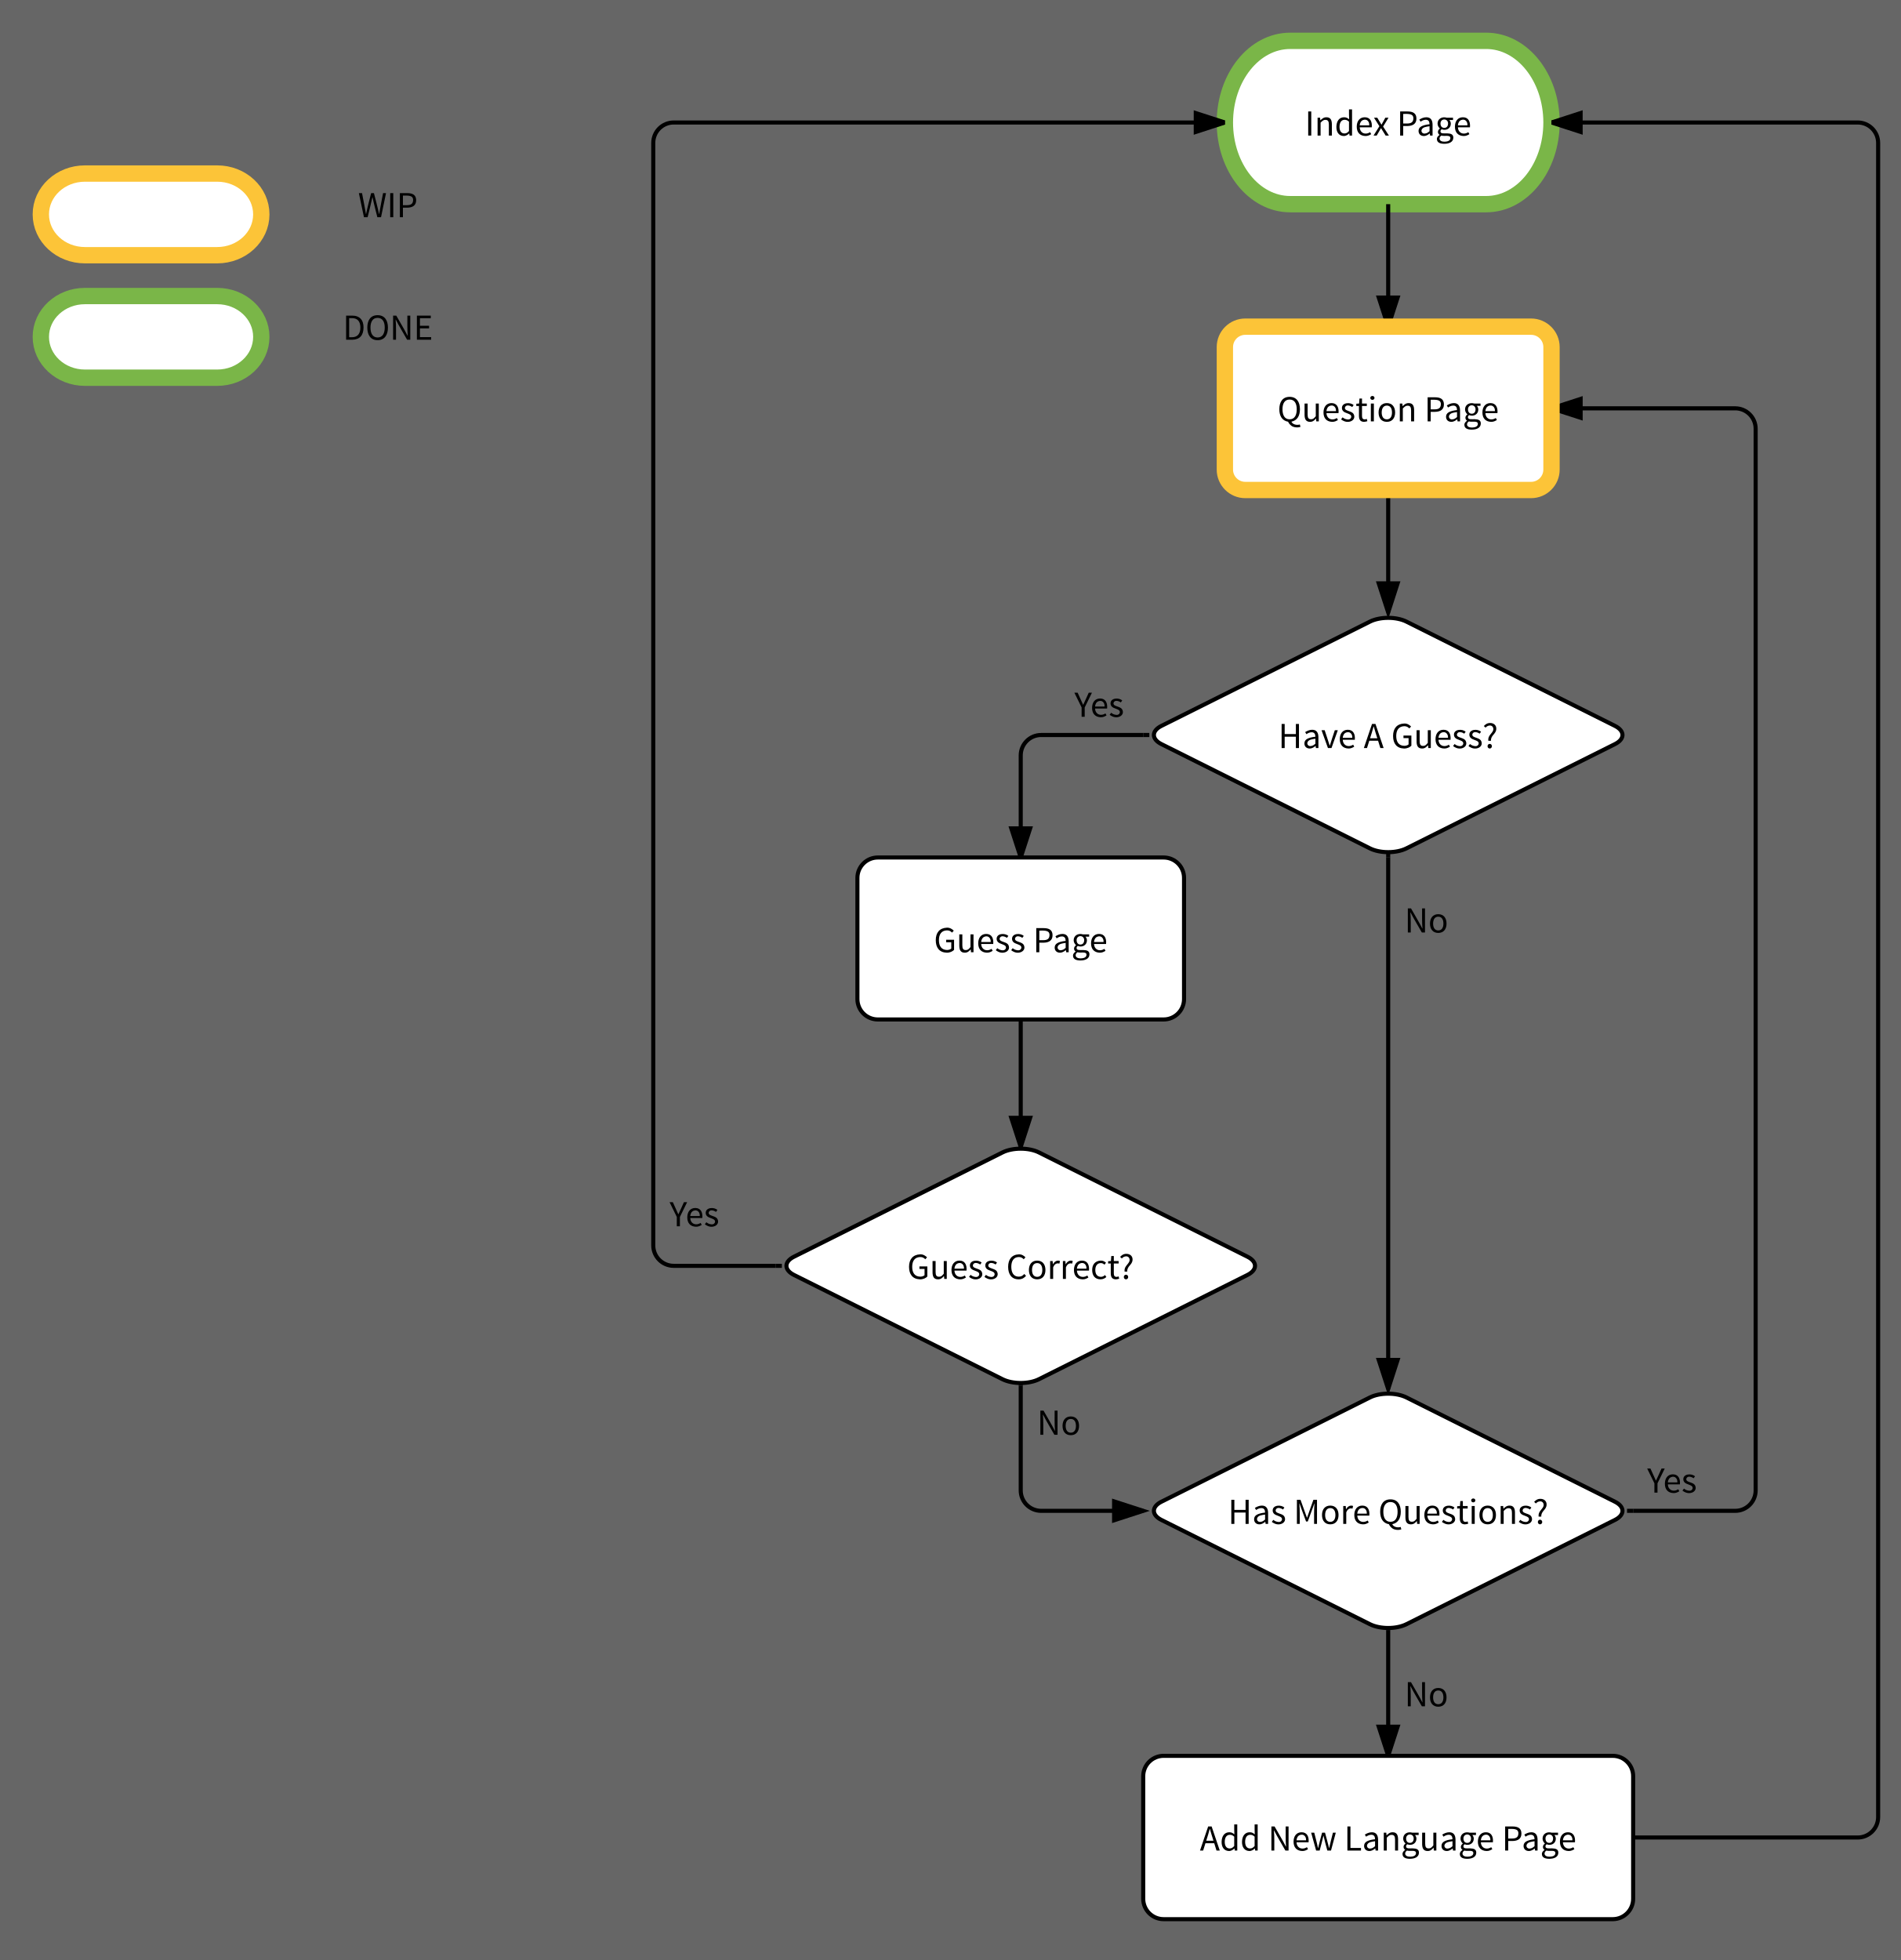
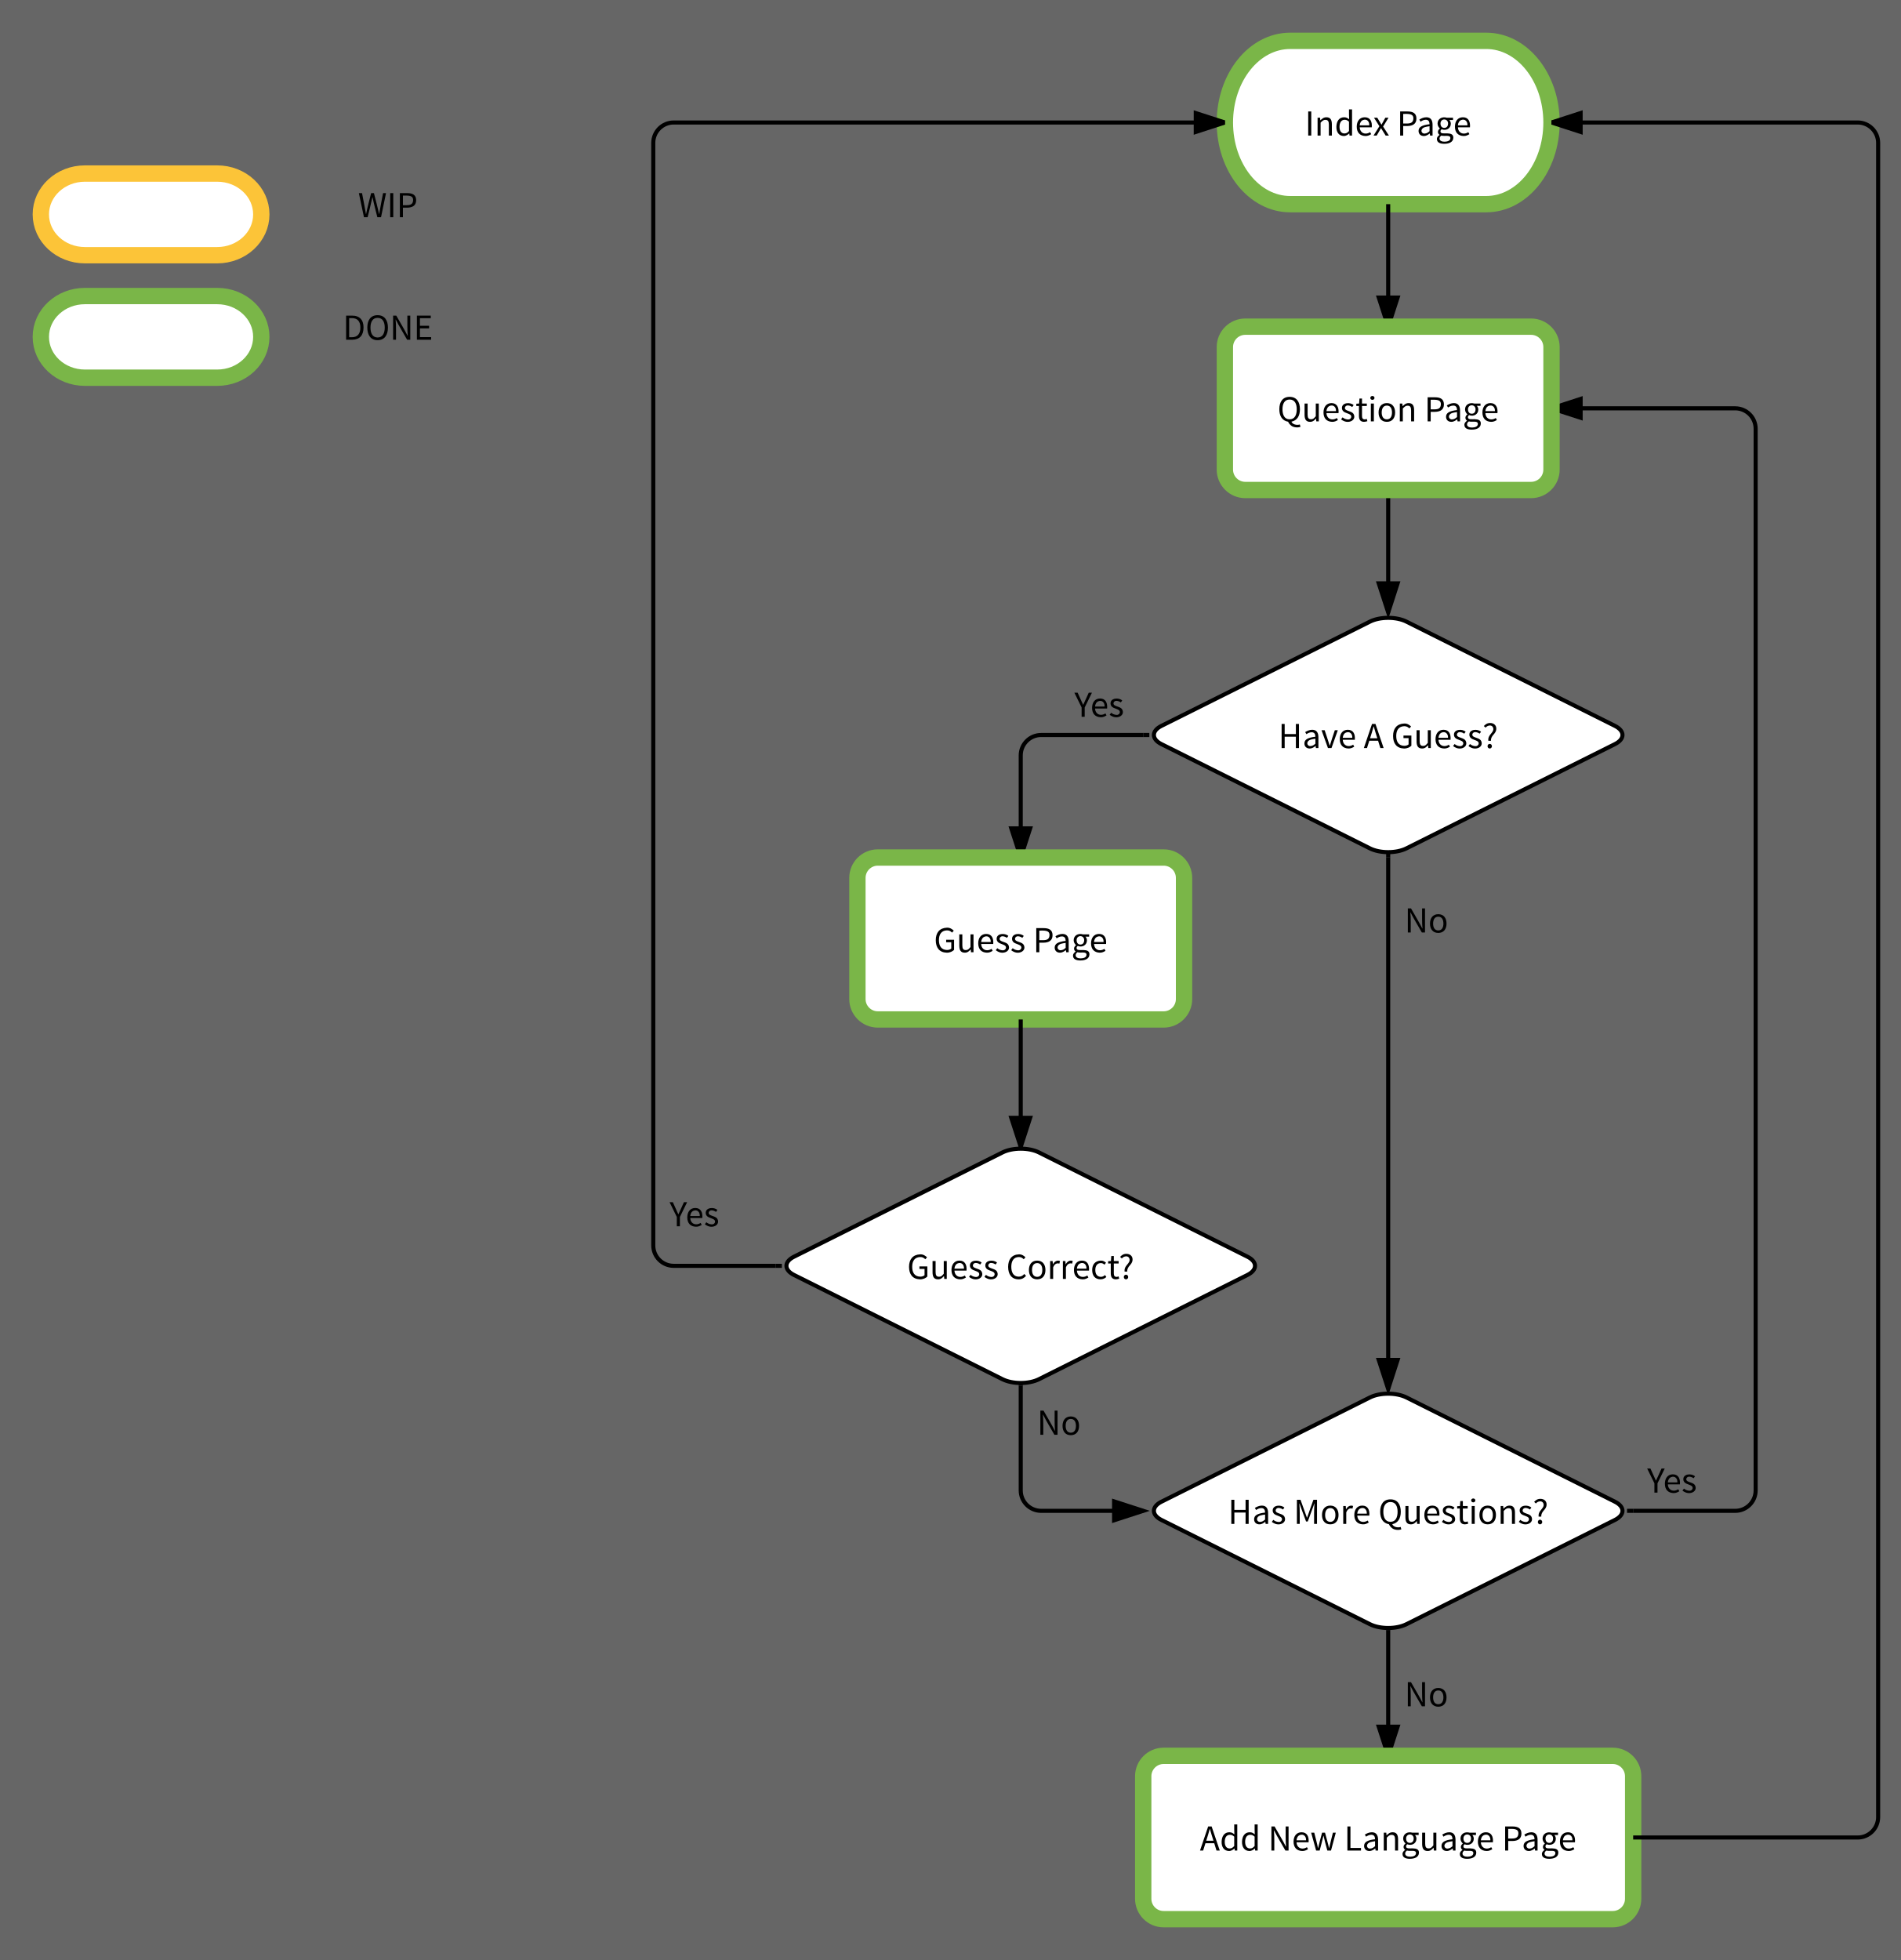
<svg xmlns="http://www.w3.org/2000/svg" xmlns:xlink="http://www.w3.org/1999/xlink" width="931" height="960">
  <g transform="translate(-60 -80)">
    <path d="M0 0h1360v1760H0z" fill="#666" />
    <path d="M788 100c17.67 0 32 17.9 32 40s-14.33 40-32 40h-96c-17.67 0-32-17.9-32-40s14.33-40 32-40z" stroke="#7ab648" stroke-width="8" fill="#fff" />
    <use xlink:href="#a" transform="matrix(1,0,0,1,665,105) translate(34.203 41.399)" />
    <use xlink:href="#b" transform="matrix(1,0,0,1,665,105) translate(79.239 41.399)" />
    <path d="M740 320v60" stroke="#000" stroke-width="2" fill="none" />
    <path d="M740 380l-4.64-14.27h9.28z" />
    <path d="M740.16 382.76l-.3.02-5.87-18.05h12zm-3.42-16.03l3.26 10.03 3.26-10.03z" />
    <path d="M740 180v60" stroke="#000" stroke-width="2" fill="none" />
    <path d="M740 240l-4.64-14.27h9.28z" />
    <path d="M741.05 240h-2.1L734 224.73h12zm-4.3-13.27l3.25 10.03 3.26-10.03z" />
    <path d="M731.06 384.47c4.94-2.47 12.94-2.47 17.88 0l102.12 51.06c4.94 2.47 4.94 6.47 0 8.94l-102.12 51.06c-4.94 2.47-12.94 2.47-17.88 0l-102.12-51.06c-4.94-2.47-4.94-6.47 0-8.94z" stroke="#000" stroke-width="2" fill="#fff" />
    <use xlink:href="#c" transform="matrix(1,0,0,1,625,385) translate(61.18 61.399)" />
    <use xlink:href="#d" transform="matrix(1,0,0,1,625,385) translate(103.03 61.399)" />
    <use xlink:href="#e" transform="matrix(1,0,0,1,625,385) translate(116.458 61.399)" />
    <path d="M551.06 644.47c4.94-2.47 12.94-2.47 17.88 0l102.12 51.06c4.94 2.47 4.94 6.47 0 8.94l-102.12 51.06c-4.94 2.47-12.94 2.47-17.88 0l-102.12-51.06c-4.94-2.47-4.94-6.47 0-8.94z" stroke="#000" stroke-width="2" fill="#fff" />
    <use xlink:href="#f" transform="matrix(1,0,0,1,445,645) translate(59.353 61.399)" />
    <use xlink:href="#g" transform="matrix(1,0,0,1,445,645) translate(107.899 61.399)" />
    <path d="M440 700h-50c-5.52 0-10-4.48-10-10V150c0-5.52 4.48-10 10-10h270" stroke="#000" stroke-width="2" fill="none" />
    <path d="M443 701h-3v-2h3zM660 140l-14.27 4.64v-9.28z" />
    <path d="M660.06 138.97L660 140l.04 1.04-15.3 4.97v-12zm-13.33 4.3l10.03-3.27-10.03-3.26z" />
    <use xlink:href="#h" transform="matrix(1,0,0,1,388,662.9185) translate(0.005 17.712)" />
    <path d="M560 758.66V810c0 5.52 4.48 10 10 10h50" stroke="#000" stroke-width="2" fill="none" />
    <path d="M561 758.66h-2v-1.36l2-.13zM620 820l-14.27 4.64v-9.28z" />
    <path d="M623.24 820l-18.5 6v-12zm-16.5 3.26l10.02-3.26-10.03-3.26z" />
    <use xlink:href="#i" transform="matrix(1,0,0,1,568,765.0228) translate(0.005 17.712)" />
    <path d="M731.06 764.47c4.94-2.47 12.94-2.47 17.88 0l102.12 51.06c4.94 2.47 4.94 6.47 0 8.94l-102.12 51.06c-4.94 2.47-12.94 2.47-17.88 0l-102.12-51.06c-4.94-2.47-4.94-6.47 0-8.94z" stroke="#000" stroke-width="2" fill="#fff" />
    <use xlink:href="#j" transform="matrix(1,0,0,1,625,765) translate(36.538 61.399)" />
    <use xlink:href="#k" transform="matrix(1,0,0,1,625,765) translate(68.668 61.399)" />
    <use xlink:href="#l" transform="matrix(1,0,0,1,625,765) translate(110.14 61.399)" />
    <path d="M740 760.34V500" stroke="#000" stroke-width="2" fill="none" />
    <path d="M740 760.34l-4.64-14.26h9.28z" />
    <path d="M740.27 762.75l-.53.03-5.75-17.7h12zm-3.53-15.67L740 757.1l3.26-10.02zM741 500h-2v-2.7l2-.13z" />
    <use xlink:href="#i" transform="matrix(1,0,0,1,748,519.017) translate(0.005 17.712)" />
    <path d="M740 878.66V940" stroke="#000" stroke-width="2" fill="none" />
    <path d="M741 878.66h-2v-1.36l2-.13zM740 940l-4.64-14.27h9.28z" />
    <path d="M741.05 940h-2.1L734 924.73h12zm-4.3-13.27l3.25 10.03 3.26-10.03z" />
    <use xlink:href="#i" transform="matrix(1,0,0,1,748,898.0153) translate(0.005 17.712)" />
-     <path d="M620 950c0-5.52 4.48-10 10-10h220c5.52 0 10 4.48 10 10v60c0 5.52-4.48 10-10 10H630c-5.52 0-10-4.48-10-10z" stroke="#000" stroke-width="2" fill="#fff" />
+     <path d="M620 950c0-5.52 4.48-10 10-10h220c5.52 0 10 4.48 10 10v60c0 5.52-4.48 10-10 10H630c-5.52 0-10-4.48-10-10z" stroke="#7ab648" stroke-width="8" fill="#fff" />
    <use xlink:href="#m" transform="matrix(1,0,0,1,625,945) translate(22.768 41.399)" />
    <use xlink:href="#n" transform="matrix(1,0,0,1,625,945) translate(56.176 41.399)" />
    <use xlink:href="#o" transform="matrix(1,0,0,1,625,945) translate(93.4 41.399)" />
    <use xlink:href="#p" transform="matrix(1,0,0,1,625,945) translate(170.674 41.399)" />
    <path d="M860 980h110c5.52 0 10-4.48 10-10V150c0-5.52-4.48-10-10-10H820" stroke="#000" stroke-width="2" fill="none" />
    <path d="M834.27 144.64L820 140l14.27-4.64z" />
    <path d="M835.27 146l-15.33-4.97.06-1.03-.04-1.04 15.3-4.97zm-12.03-6l10.03 3.26v-6.52z" />
    <path d="M820 280h90c5.52 0 10 4.48 10 10v520c0 5.52-4.48 10-10 10h-50" stroke="#000" stroke-width="2" fill="none" />
    <path d="M834.27 284.64L820 280l14.27-4.64z" />
    <path d="M835.27 286L820 281.06v-2.1l15.27-4.96zm-12.03-6l10.03 3.26v-6.52zM860 821h-3v-2h3z" />
    <use xlink:href="#h" transform="matrix(1,0,0,1,866.8741,793.374) translate(0.005 17.712)" />
    <path d="M620 440h-50c-5.52 0-10 4.48-10 10v50" stroke="#000" stroke-width="2" fill="none" />
    <path d="M623 441h-3v-2h3zM560 500l-4.64-14.27h9.28z" />
    <path d="M561.05 500h-2.1L554 484.73h12zm-4.3-13.27l3.25 10.03 3.26-10.03z" />
    <use xlink:href="#h" transform="matrix(1,0,0,1,586.2925,413.374) translate(0.005 17.712)" />
-     <path d="M660 250c0-5.52 4.48-10 10-10h140c5.52 0 10 4.48 10 10v60c0 5.52-4.48 10-10 10H670c-5.52 0-10-4.48-10-10z" stroke="#fcc438" stroke-width="8" fill="#fff" />
+     <path d="M660 250c0-5.52 4.48-10 10-10h140c5.52 0 10 4.48 10 10v60c0 5.52-4.48 10-10 10H670c-5.52 0-10-4.48-10-10z" stroke="#7ab648" stroke-width="8" fill="#fff" />
    <use xlink:href="#q" transform="matrix(1,0,0,1,665,245) translate(20.739 41.399)" />
    <use xlink:href="#p" transform="matrix(1,0,0,1,665,245) translate(92.703 41.399)" />
-     <path d="M480 510c0-5.52 4.48-10 10-10h140c5.52 0 10 4.48 10 10v59.33c0 5.53-4.48 10-10 10H490c-5.52 0-10-4.47-10-10z" stroke="#000" stroke-width="2" fill="#fff" />
+     <path d="M480 510c0-5.52 4.48-10 10-10h140c5.52 0 10 4.48 10 10v59.33c0 5.53-4.48 10-10 10H490c-5.52 0-10-4.47-10-10z" stroke="#7ab648" stroke-width="8" fill="#fff" />
    <use xlink:href="#f" transform="matrix(1,0,0,1,485,505) translate(32.448 41.399)" />
    <use xlink:href="#p" transform="matrix(1,0,0,1,485,505) translate(80.994 41.399)" />
    <path d="M560 579.33v62.43" stroke="#000" stroke-width="2" fill="none" />
    <path d="M560 641.76l-4.64-14.26h9.28z" />
    <path d="M560.74 642.72l-1.45.1-5.3-16.32h12zm-4-14.22l3.26 10.03 3.26-10.03z" />
    <path d="M166.4 165c11.93 0 21.6 8.95 21.6 20s-9.67 20-21.6 20h-64.8c-11.93 0-21.6-8.95-21.6-20s9.67-20 21.6-20z" stroke="#fcc438" stroke-width="8" fill="#fff" />
    <g>
      <use xlink:href="#r" transform="matrix(1,0,0,1,85,170) translate(49 20.4)" />
    </g>
    <path d="M166.4 225c11.93 0 21.6 8.95 21.6 20s-9.67 20-21.6 20h-64.8c-11.93 0-21.6-8.95-21.6-20s9.67-20 21.6-20z" stroke="#7ab648" stroke-width="8" fill="#fff" />
    <g>
      <use xlink:href="#r" transform="matrix(1,0,0,1,85,230) translate(49 20.4)" />
    </g>
    <path d="M200 170c0-5.52 4.48-10 10-10h80c5.52 0 10 4.48 10 10v20c0 5.52-4.48 10-10 10h-80c-5.52 0-10-4.48-10-10z" fill="none" />
    <g>
      <use xlink:href="#s" transform="matrix(1,0,0,1,205,165) translate(30.375 21.399)" />
    </g>
    <path d="M200 230c0-5.52 4.48-10 10-10h80c5.52 0 10 4.48 10 10v20c0 5.52-4.48 10-10 10h-80c-5.52 0-10-4.48-10-10z" fill="none" />
    <g>
      <use xlink:href="#t" transform="matrix(1,0,0,1,205,225) translate(22.923 21.399)" />
    </g>
    <defs>
      <path d="M90-656h83V0H90v-656" id="u" />
      <path d="M297-427c-68 0-89 36-133 75V0H82v-486h68l7 70h3c43-40 85-82 163-82 111 0 147 74 148 190V0h-82v-297c-1-82-18-130-92-130" id="v" />
      <path d="M248 12C114 10 43-95 47-242c4-146 72-256 211-256 65 0 96 26 136 56-6-85-3-179-4-270h83V0h-68l-7-57h-3c-35 32-83 69-147 69zm24-441c-97 0-138 83-140 186-2 104 39 186 134 186 59 0 90-30 124-67v-254c-35-31-64-51-118-51" id="w" />
      <path d="M279 12C129 6 46-87 46-242c0-148 77-256 218-256 148 0 205 117 191 273H127c4 97 64 171 162 171 51 0 87-18 121-38l29 54c-42 25-92 53-160 50zm107-291c7-109-70-183-170-143-53 21-83 73-90 143h260" id="x" />
      <path d="M173-254L26-486h89c39 62 75 126 113 188h4c34-63 68-126 103-188h86L274-245 432 0h-89c-42-66-83-133-124-200h-4C176-134 140-65 100 0H14" id="y" />
      <g id="a">
        <use transform="matrix(0.018,0,0,0.018,0,0)" xlink:href="#u" />
        <use transform="matrix(0.018,0,0,0.018,4.734,0)" xlink:href="#v" />
        <use transform="matrix(0.018,0,0,0.018,14.58,0)" xlink:href="#w" />
        <use transform="matrix(0.018,0,0,0.018,24.57,0)" xlink:href="#x" />
        <use transform="matrix(0.018,0,0,0.018,33.372,0)" xlink:href="#y" />
      </g>
      <path d="M533-463c0 144-98 200-242 203H173V0H90v-656h201c145 0 242 48 242 193zm-83 0c5-141-139-126-277-126v261h108c107-1 165-34 169-135" id="z" />
      <path d="M201 12C118 12 58-40 58-126c0-53 24-94 72-122s123-49 227-60c-1-72-27-121-100-122-60-1-108 28-145 52l-33-57c46-28 114-63 191-63 121 0 168 82 169 200V0h-68c-4-19-2-42-9-58-42 33-92 70-161 70zm23-66c62-5 93-31 133-65v-135c-89 14-171 22-207 80-36 57 6 125 74 120" id="A" />
      <path d="M167 0c-28 21-50 43-50 82 0 62 68 87 141 85 79-2 154-27 154-99 0-98-160-40-245-68zm79 224C139 224 45 194 45 93c0-52 35-84 71-110v-4c-23-15-43-40-43-79 0-42 30-73 53-90v-4c-30-26-63-73-63-131 0-132 122-199 252-161h169v63H384c21 21 40 58 40 100 0 132-129 200-251 152-16 14-31 29-31 58-1 71 108 51 180 53 101 3 170 24 170 116 0 121-115 168-246 168zM143-325c2 69 37 116 103 116s101-47 103-116c2-66-42-112-103-113-61 0-105 47-103 113" id="B" />
      <g id="b">
        <use transform="matrix(0.018,0,0,0.018,0,0)" xlink:href="#z" />
        <use transform="matrix(0.018,0,0,0.018,9.594,0)" xlink:href="#A" />
        <use transform="matrix(0.018,0,0,0.018,18.81,0)" xlink:href="#B" />
        <use transform="matrix(0.018,0,0,0.018,27.63,0)" xlink:href="#x" />
      </g>
      <path d="M90-656h83v275h305v-275h84V0h-84v-309H173V0H90v-656" id="C" />
      <path d="M12-486h85c46 139 93 277 137 419h4c42-142 90-280 136-419h81L283 0h-96" id="D" />
      <g id="c">
        <use transform="matrix(0.018,0,0,0.018,0,0)" xlink:href="#C" />
        <use transform="matrix(0.018,0,0,0.018,11.736,0)" xlink:href="#A" />
        <use transform="matrix(0.018,0,0,0.018,20.952,0)" xlink:href="#D" />
        <use transform="matrix(0.018,0,0,0.018,29.286,0)" xlink:href="#x" />
      </g>
      <path d="M369-267c-33-107-67-211-97-321h-4c-28 111-63 214-96 321h197zm21 67H151L88 0H3l222-656h94L541 0h-89" id="E" />
      <use transform="matrix(0.018,0,0,0.018,0,0)" xlink:href="#E" id="d" />
      <path d="M347 12C149 5 52-125 52-328c0-204 103-332 302-340 87-4 146 41 188 81l-47 53c-34-33-72-63-140-61-151 5-217 111-217 265 0 157 63 265 218 269 47 1 93-16 118-39v-171H335v-69h215v276c-42 43-116 79-203 76" id="F" />
      <path d="M224 12C112 12 76-61 75-178v-308h83v297c1 82 17 130 91 130 69 0 90-36 131-82v-345h82V0h-68l-7-76h-3c-42 46-81 88-160 88" id="G" />
      <path d="M374-191C441-40 261 57 110-7 79-20 51-36 28-55l41-55c40 31 77 52 143 58 87 8 128-92 60-134-81-50-214-50-220-174-7-157 230-170 318-83l-39 52c-30-22-63-38-111-43-80-8-120 85-56 122 69 40 177 47 210 121" id="H" />
      <path d="M377-522c-5 146-153 167-145 324h-72c-16-134 82-180 126-269 32-68-7-151-86-147-52 3-89 27-115 58l-47-43c40-43 89-83 168-83 101-1 175 60 171 160zM198 12c-33 0-59-28-59-62 0-36 25-64 59-64s60 28 60 64c0 34-27 62-60 62" id="I" />
      <g id="e">
        <use transform="matrix(0.018,0,0,0.018,0,0)" xlink:href="#F" />
        <use transform="matrix(0.018,0,0,0.018,11.106,0)" xlink:href="#G" />
        <use transform="matrix(0.018,0,0,0.018,20.898,0)" xlink:href="#x" />
        <use transform="matrix(0.018,0,0,0.018,29.826,0)" xlink:href="#H" />
        <use transform="matrix(0.018,0,0,0.018,37.368,0)" xlink:href="#H" />
        <use transform="matrix(0.018,0,0,0.018,44.712,0)" xlink:href="#I" />
      </g>
      <g id="f">
        <use transform="matrix(0.018,0,0,0.018,0,0)" xlink:href="#F" />
        <use transform="matrix(0.018,0,0,0.018,11.106,0)" xlink:href="#G" />
        <use transform="matrix(0.018,0,0,0.018,20.898,0)" xlink:href="#x" />
        <use transform="matrix(0.018,0,0,0.018,29.826,0)" xlink:href="#H" />
        <use transform="matrix(0.018,0,0,0.018,37.368,0)" xlink:href="#H" />
      </g>
      <path d="M339 12C145 12 52-127 52-328s97-332 292-340c80-3 141 40 179 81l-47 53c-32-34-69-61-131-61-146 0-207 114-207 265S195-61 341-61c74 0 112-32 151-73l47 51c-48 54-106 95-200 95" id="J" />
      <path d="M271 12C125 12 46-91 46-242c0-152 79-256 225-256s225 104 225 256c0 151-79 254-225 254zm0-442c-100 0-140 84-140 188S172-56 271-56s140-82 140-186-40-188-140-188" id="K" />
      <path d="M334-416c-89-26-142 29-170 104V0H82v-486h68l7 88h3c31-63 101-124 190-90" id="L" />
      <path d="M274 12C124 12 46-89 46-242c0-154 84-249 234-256 64-3 108 29 142 58l-41 53c-27-22-53-43-98-43-104 0-152 81-152 188S178-60 281-56c50 2 87-25 114-49l37 54c-39 34-91 63-158 63" id="M" />
      <path d="M235 12C135 12 96-49 96-150v-269H24v-62l76-5 10-136h69v136h131v67H179v270c1 58 17 94 75 94 19 0 41-7 55-13l16 62c-25 8-58 18-90 18" id="N" />
      <g id="g">
        <use transform="matrix(0.018,0,0,0.018,0,0)" xlink:href="#J" />
        <use transform="matrix(0.018,0,0,0.018,10.278,0)" xlink:href="#K" />
        <use transform="matrix(0.018,0,0,0.018,20.034,0)" xlink:href="#L" />
        <use transform="matrix(0.018,0,0,0.018,26.28,0)" xlink:href="#L" />
        <use transform="matrix(0.018,0,0,0.018,32.346,0)" xlink:href="#x" />
        <use transform="matrix(0.018,0,0,0.018,41.274,0)" xlink:href="#M" />
        <use transform="matrix(0.018,0,0,0.018,49.482,0)" xlink:href="#N" />
        <use transform="matrix(0.018,0,0,0.018,55.098,0)" xlink:href="#I" />
      </g>
      <path d="M196-254L-1-656h89c50 109 100 217 148 328h4c52-108 100-219 150-328h87L280-254V0h-84v-254" id="O" />
      <g id="h">
        <use transform="matrix(0.018,0,0,0.018,0,0)" xlink:href="#O" />
        <use transform="matrix(0.018,0,0,0.018,7.83,0)" xlink:href="#x" />
        <use transform="matrix(0.018,0,0,0.018,16.758,0)" xlink:href="#H" />
      </g>
      <path d="M158-548c17 169 9 363 11 548H90v-656h86c103 183 212 359 308 548h4c-15-171-9-363-10-548h79V0h-86C368-183 259-359 162-548h-4" id="P" />
      <g id="i">
        <use transform="matrix(0.018,0,0,0.018,0,0)" xlink:href="#P" />
        <use transform="matrix(0.018,0,0,0.018,11.646,0)" xlink:href="#K" />
      </g>
      <g id="j">
        <use transform="matrix(0.018,0,0,0.018,0,0)" xlink:href="#C" />
        <use transform="matrix(0.018,0,0,0.018,11.736,0)" xlink:href="#A" />
        <use transform="matrix(0.018,0,0,0.018,20.952,0)" xlink:href="#H" />
      </g>
      <path d="M156-555c17 172 9 368 11 555H90v-656h98c58 162 117 324 175 486h4c55-164 115-324 172-486h98V0h-79c2-187-7-383 11-555h-4C506-391 446-229 386-66h-47c-60-163-121-324-179-489h-4" id="Q" />
      <g id="k">
        <use transform="matrix(0.018,0,0,0.018,0,0)" xlink:href="#Q" />
        <use transform="matrix(0.018,0,0,0.018,13.086,0)" xlink:href="#K" />
        <use transform="matrix(0.018,0,0,0.018,22.842,0)" xlink:href="#L" />
        <use transform="matrix(0.018,0,0,0.018,28.908,0)" xlink:href="#x" />
      </g>
      <path d="M332-595c-140 0-194 117-194 264 0 150 51 274 194 274s194-124 194-274c0-147-54-264-194-264zM381 8c30 72 136 103 230 76l16 65c-78 27-188 15-246-29-40-30-71-66-90-111C130-19 52-145 52-331c0-198 88-337 280-337 191 0 281 139 281 337 0 185-78 306-232 339" id="R" />
      <path d="M181-639c0 30-26 53-57 53s-57-23-57-53c0-31 26-53 57-53s57 22 57 53zM82-486h82V0H82v-486" id="S" />
      <g id="l">
        <use transform="matrix(0.018,0,0,0.018,0,0)" xlink:href="#R" />
        <use transform="matrix(0.018,0,0,0.018,11.952,0)" xlink:href="#G" />
        <use transform="matrix(0.018,0,0,0.018,21.744,0)" xlink:href="#x" />
        <use transform="matrix(0.018,0,0,0.018,30.672,0)" xlink:href="#H" />
        <use transform="matrix(0.018,0,0,0.018,38.214,0)" xlink:href="#N" />
        <use transform="matrix(0.018,0,0,0.018,44.298,0)" xlink:href="#S" />
        <use transform="matrix(0.018,0,0,0.018,48.726,0)" xlink:href="#K" />
        <use transform="matrix(0.018,0,0,0.018,58.482,0)" xlink:href="#v" />
        <use transform="matrix(0.018,0,0,0.018,68.328,0)" xlink:href="#H" />
        <use transform="matrix(0.018,0,0,0.018,75.672,0)" xlink:href="#I" />
      </g>
      <g id="m">
        <use transform="matrix(0.018,0,0,0.018,0,0)" xlink:href="#E" />
        <use transform="matrix(0.018,0,0,0.018,9.792,0)" xlink:href="#w" />
        <use transform="matrix(0.018,0,0,0.018,19.782,0)" xlink:href="#w" />
      </g>
      <path d="M24-486h84c34 138 73 272 101 416h4c33-142 72-278 108-416h80c37 138 76 275 110 416h4c30-142 67-278 101-416h78L564 0H464c-35-133-73-263-103-401h-4C327-263 289-134 255 0h-96" id="T" />
      <g id="n">
        <use transform="matrix(0.018,0,0,0.018,0,0)" xlink:href="#P" />
        <use transform="matrix(0.018,0,0,0.018,11.646,0)" xlink:href="#x" />
        <use transform="matrix(0.018,0,0,0.018,20.664,0)" xlink:href="#T" />
      </g>
      <path d="M90-656h83v585h287V0H90v-656" id="U" />
      <g id="o">
        <use transform="matrix(0.018,0,0,0.018,0,0)" xlink:href="#U" />
        <use transform="matrix(0.018,0,0,0.018,8.748,0)" xlink:href="#A" />
        <use transform="matrix(0.018,0,0,0.018,17.964,0)" xlink:href="#v" />
        <use transform="matrix(0.018,0,0,0.018,27.81,0)" xlink:href="#B" />
        <use transform="matrix(0.018,0,0,0.018,36.882,0)" xlink:href="#G" />
        <use transform="matrix(0.018,0,0,0.018,46.674,0)" xlink:href="#A" />
        <use transform="matrix(0.018,0,0,0.018,55.89,0)" xlink:href="#B" />
        <use transform="matrix(0.018,0,0,0.018,64.71,0)" xlink:href="#x" />
      </g>
      <g id="p">
        <use transform="matrix(0.018,0,0,0.018,0,0)" xlink:href="#z" />
        <use transform="matrix(0.018,0,0,0.018,9.594,0)" xlink:href="#A" />
        <use transform="matrix(0.018,0,0,0.018,18.81,0)" xlink:href="#B" />
        <use transform="matrix(0.018,0,0,0.018,27.63,0)" xlink:href="#x" />
      </g>
      <g id="q">
        <use transform="matrix(0.018,0,0,0.018,0,0)" xlink:href="#R" />
        <use transform="matrix(0.018,0,0,0.018,11.952,0)" xlink:href="#G" />
        <use transform="matrix(0.018,0,0,0.018,21.744,0)" xlink:href="#x" />
        <use transform="matrix(0.018,0,0,0.018,30.672,0)" xlink:href="#H" />
        <use transform="matrix(0.018,0,0,0.018,38.214,0)" xlink:href="#N" />
        <use transform="matrix(0.018,0,0,0.018,44.298,0)" xlink:href="#S" />
        <use transform="matrix(0.018,0,0,0.018,48.726,0)" xlink:href="#K" />
        <use transform="matrix(0.018,0,0,0.018,58.482,0)" xlink:href="#v" />
      </g>
      <path d="M23-656h86c36 189 74 377 107 569h4c39-196 89-381 137-569h76c48 188 98 374 139 569h4c31-194 70-380 106-569h80L626 0H526c-44-181-93-357-131-544h-4C352-359 305-181 261 0h-99" id="V" />
      <g id="s">
        <use transform="matrix(0.018,0,0,0.018,0,0)" xlink:href="#V" />
        <use transform="matrix(0.018,0,0,0.018,14.148,0)" xlink:href="#u" />
        <use transform="matrix(0.018,0,0,0.018,18.882,0)" xlink:href="#z" />
      </g>
      <path d="M564-331C562-123 464-4 258 0H90v-656h164c204-1 312 119 310 325zm-86 0c0-161-72-257-230-257h-75v520h75c158 1 230-103 230-263" id="W" />
      <path d="M613-331c0 199-89 343-281 343C139 12 52-132 52-331c0-198 88-337 280-337 191 0 281 139 281 337zm-475 0c0 148 53 270 194 270s194-122 194-270c0-147-54-264-194-264S138-478 138-331" id="X" />
      <path d="M90-656h378v70H173v206h249v71H173v238h305V0H90v-656" id="Y" />
      <g id="t">
        <use transform="matrix(0.018,0,0,0.018,0,0)" xlink:href="#W" />
        <use transform="matrix(0.018,0,0,0.018,11.07,0)" xlink:href="#X" />
        <use transform="matrix(0.018,0,0,0.018,23.022,0)" xlink:href="#P" />
        <use transform="matrix(0.018,0,0,0.018,34.668,0)" xlink:href="#Y" />
      </g>
    </defs>
  </g>
</svg>
